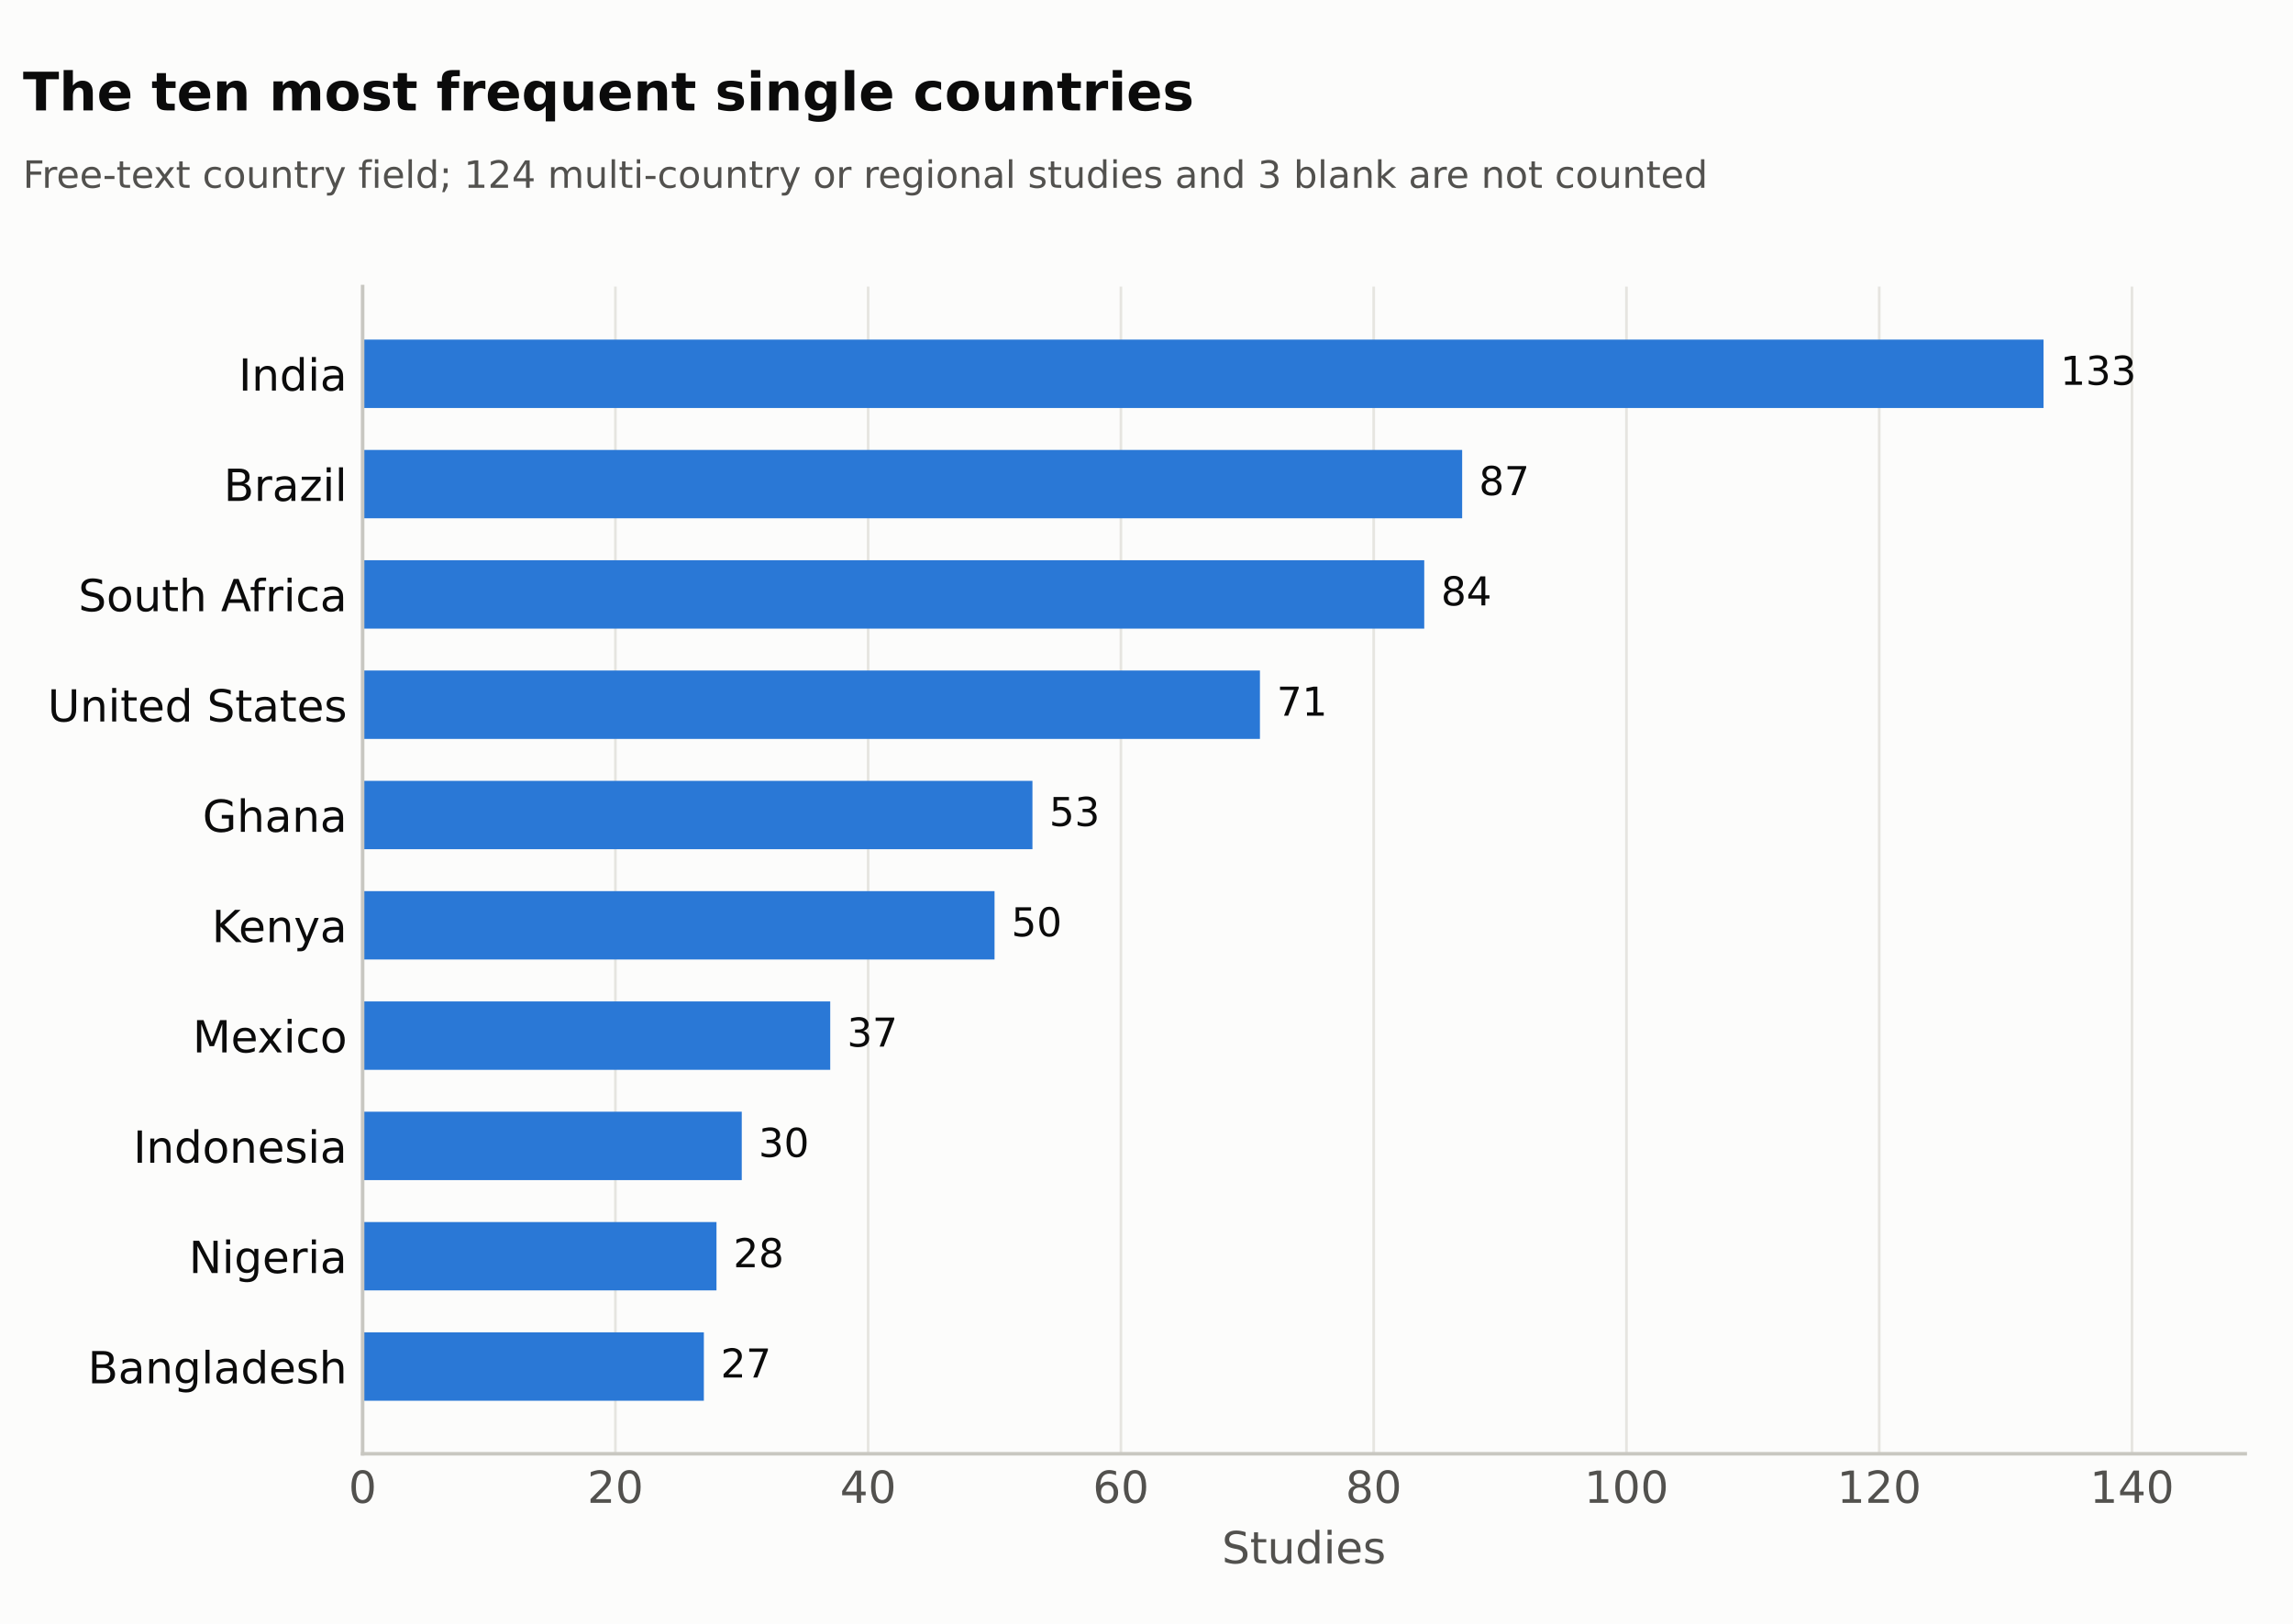
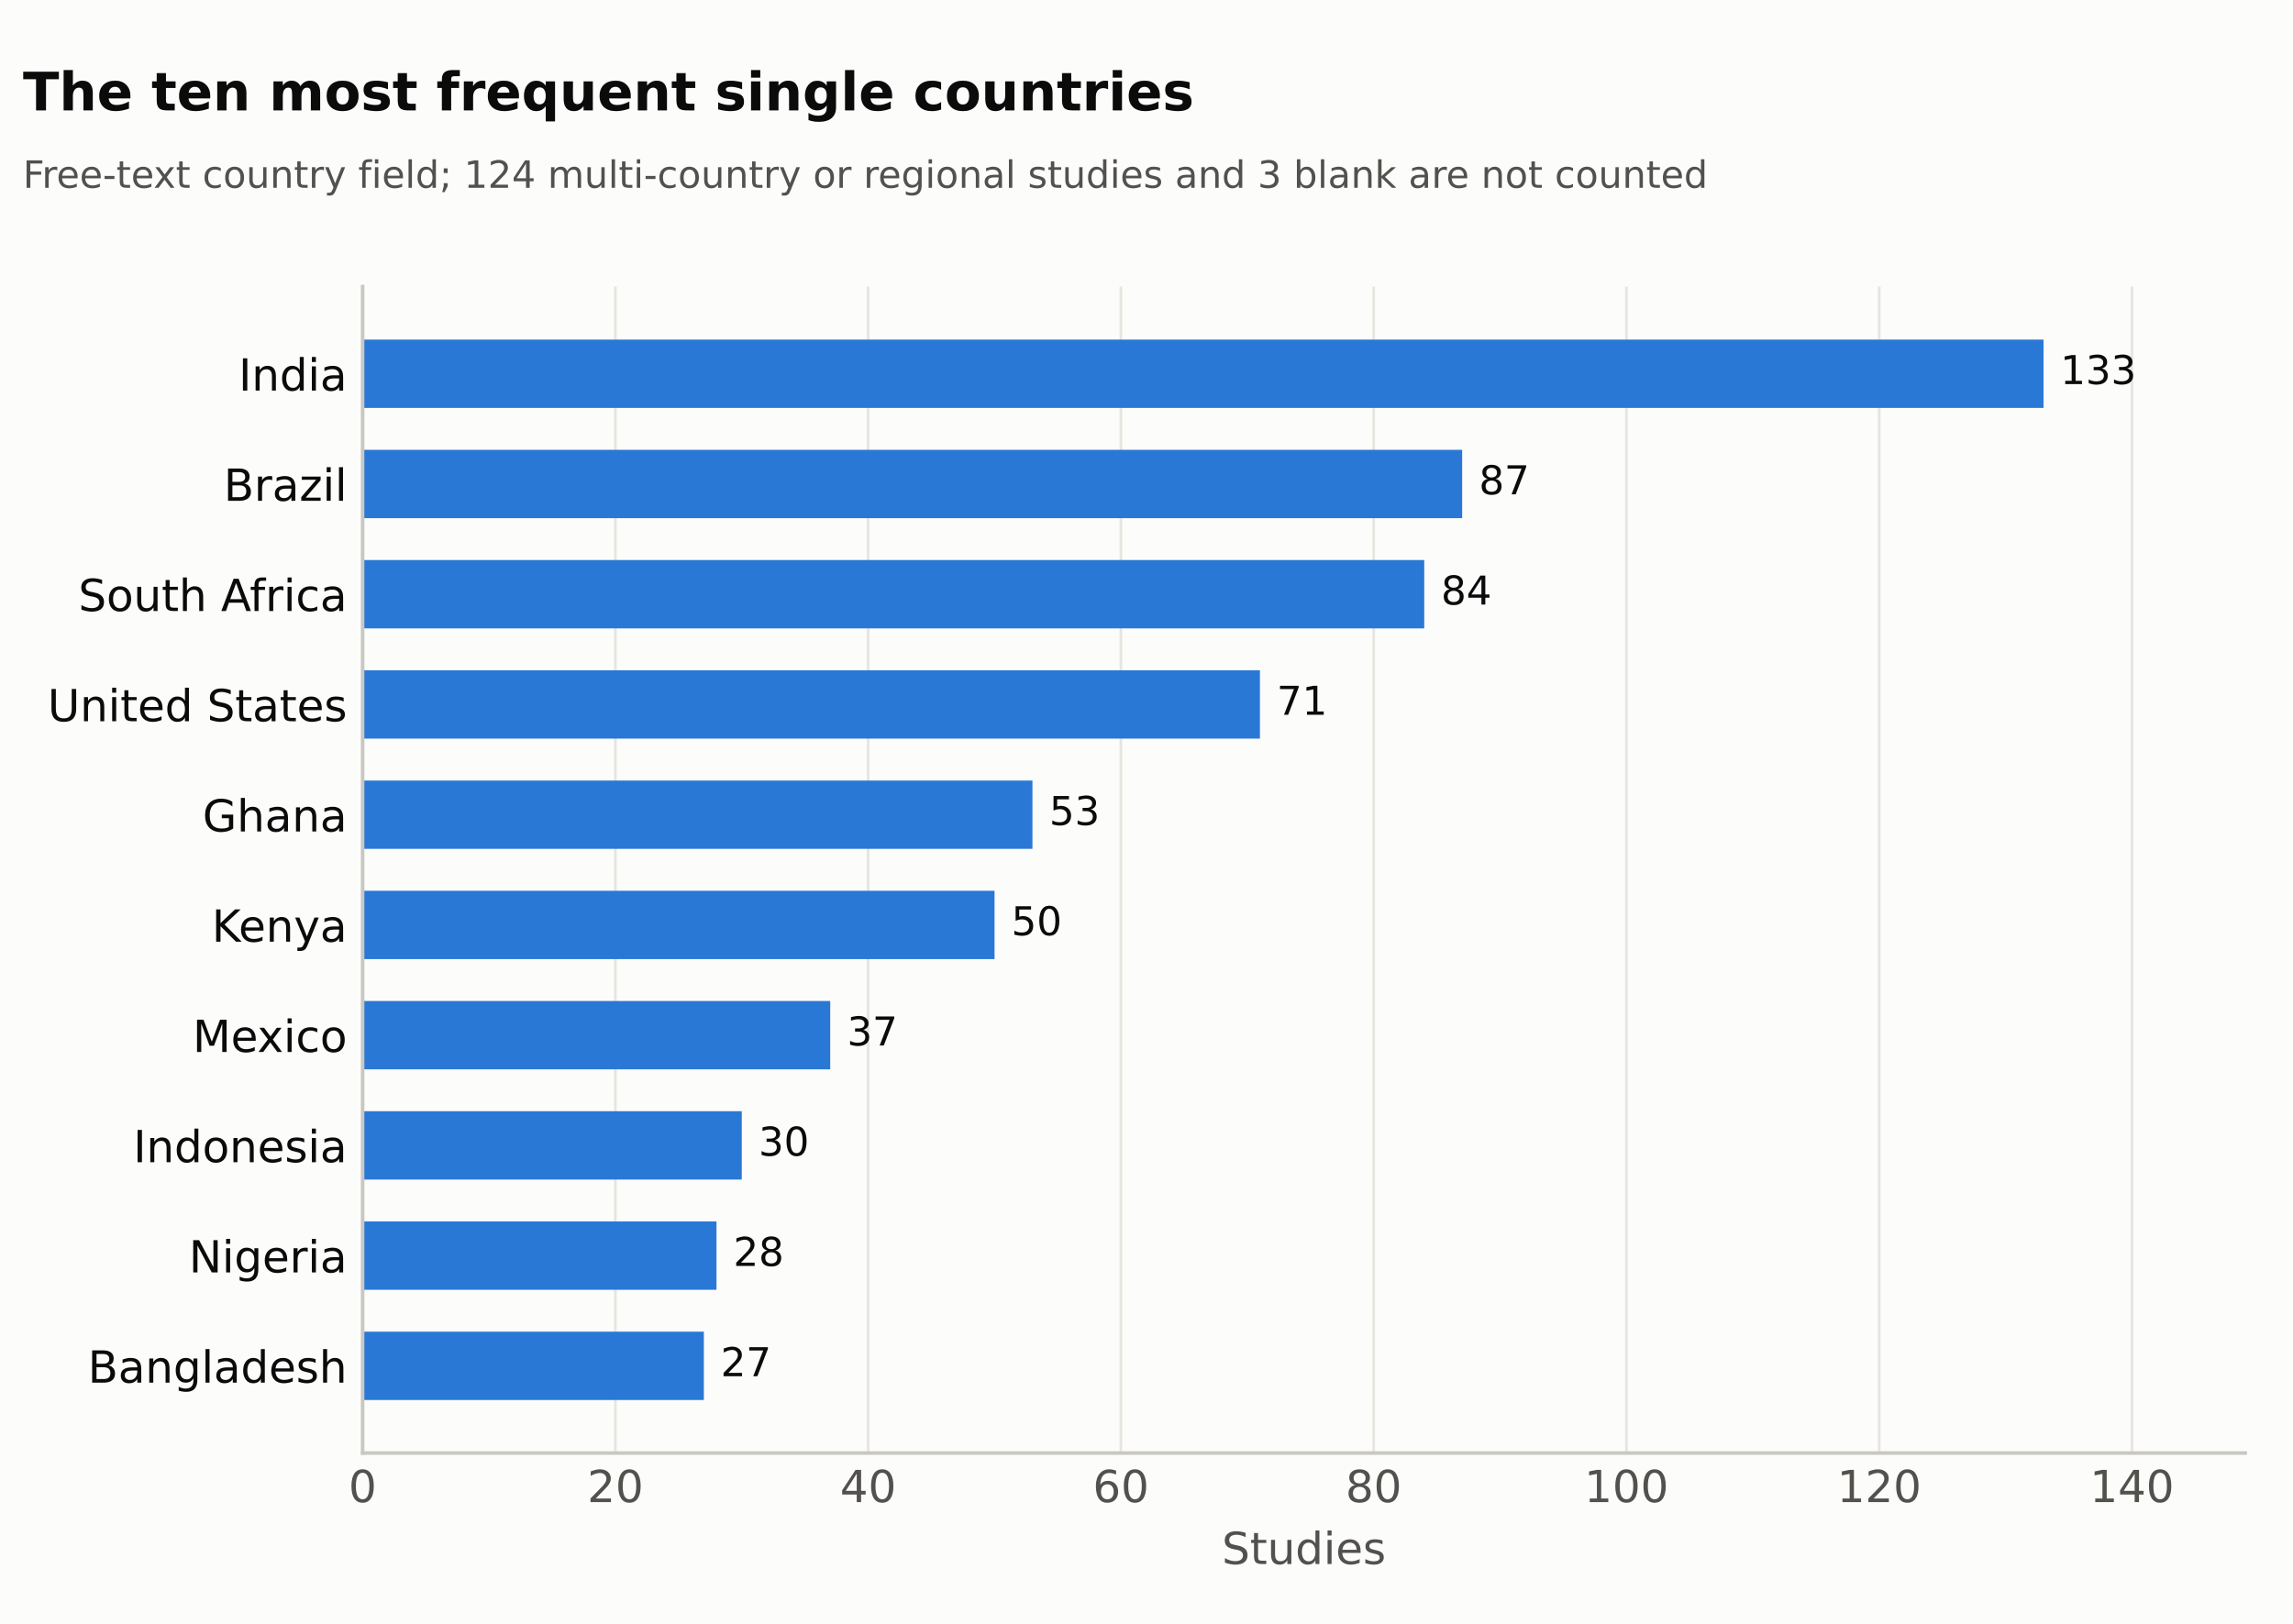
<svg xmlns="http://www.w3.org/2000/svg" width="518.4pt" height="367.2pt" viewBox="0 0 518.4 367.2" version="1.1">
  <defs>
    <style type="text/css">*{stroke-linejoin: round; stroke-linecap: butt}</style>
  </defs>
  <g id="figure_1">
    <g id="patch_1">
      <path d="M 0 367.2  L 518.4 367.2  L 518.4 0  L 0 0  z " style="fill: #fcfcfb" />
    </g>
    <g id="axes_1">
      <g id="patch_2">
-         <path d="M 81.98 328.74  L 507.6 328.74  L 507.6 64.8  L 81.98 64.8  z " style="fill: #fcfcfb" />
+         <path d="M 81.98 328.578  L 507.6 328.578  L 507.6 64.8  L 81.98 64.8  z " style="fill: #fcfcfb" />
      </g>
      <g id="matplotlib.axis_1">
        <g id="xtick_1">
          <g id="line2d_1">
-             <path d="M 81.98 328.74  L 81.98 64.8  " clip-path="url(#pa4ba9248f6)" style="fill: none; stroke: #e6e5e0; stroke-width: 0.6; stroke-linecap: square" />
+             <path d="M 81.98 328.578  L 81.98 64.8  " clip-path="url(#p119265ada1)" style="fill: none; stroke: #e6e5e0; stroke-width: 0.6; stroke-linecap: square" />
          </g>
          <g id="line2d_2" />
          <g id="text_1">
-             <text style="font-size: 10px; font-family: 'DejaVu Sans', 'Bitstream Vera Sans', 'Computer Modern Sans Serif', 'Lucida Grande', 'Verdana', 'Geneva', 'Lucid', 'Arial', 'Helvetica', 'Avant Garde', sans-serif; text-anchor: middle; fill: #52514e" x="81.98" y="339.838" transform="rotate(-0 81.98 339.8384)">0</text>
+             <text style="font-size: 10px; font-family: 'DejaVu Sans', 'Bitstream Vera Sans', 'Computer Modern Sans Serif', 'Lucida Grande', 'Verdana', 'Geneva', 'Lucid', 'Arial', 'Helvetica', 'Avant Garde', sans-serif; text-anchor: middle; fill: #52514e" x="81.98" y="339.675" transform="rotate(-0 81.98 339.6753)">0</text>
          </g>
        </g>
        <g id="xtick_2">
          <g id="line2d_3">
-             <path d="M 139.126 328.74  L 139.126 64.8  " clip-path="url(#pa4ba9248f6)" style="fill: none; stroke: #e6e5e0; stroke-width: 0.6; stroke-linecap: square" />
+             <path d="M 139.126 328.578  L 139.126 64.8  " clip-path="url(#p119265ada1)" style="fill: none; stroke: #e6e5e0; stroke-width: 0.6; stroke-linecap: square" />
          </g>
          <g id="line2d_4" />
          <g id="text_2">
-             <text style="font-size: 10px; font-family: 'DejaVu Sans', 'Bitstream Vera Sans', 'Computer Modern Sans Serif', 'Lucida Grande', 'Verdana', 'Geneva', 'Lucid', 'Arial', 'Helvetica', 'Avant Garde', sans-serif; text-anchor: middle; fill: #52514e" x="139.126" y="339.838" transform="rotate(-0 139.1255 339.8384)">20</text>
+             <text style="font-size: 10px; font-family: 'DejaVu Sans', 'Bitstream Vera Sans', 'Computer Modern Sans Serif', 'Lucida Grande', 'Verdana', 'Geneva', 'Lucid', 'Arial', 'Helvetica', 'Avant Garde', sans-serif; text-anchor: middle; fill: #52514e" x="139.126" y="339.675" transform="rotate(-0 139.1255 339.6753)">20</text>
          </g>
        </g>
        <g id="xtick_3">
          <g id="line2d_5">
-             <path d="M 196.271 328.74  L 196.271 64.8  " clip-path="url(#pa4ba9248f6)" style="fill: none; stroke: #e6e5e0; stroke-width: 0.6; stroke-linecap: square" />
+             <path d="M 196.271 328.578  L 196.271 64.8  " clip-path="url(#p119265ada1)" style="fill: none; stroke: #e6e5e0; stroke-width: 0.6; stroke-linecap: square" />
          </g>
          <g id="line2d_6" />
          <g id="text_3">
-             <text style="font-size: 10px; font-family: 'DejaVu Sans', 'Bitstream Vera Sans', 'Computer Modern Sans Serif', 'Lucida Grande', 'Verdana', 'Geneva', 'Lucid', 'Arial', 'Helvetica', 'Avant Garde', sans-serif; text-anchor: middle; fill: #52514e" x="196.271" y="339.838" transform="rotate(-0 196.2711 339.8384)">40</text>
+             <text style="font-size: 10px; font-family: 'DejaVu Sans', 'Bitstream Vera Sans', 'Computer Modern Sans Serif', 'Lucida Grande', 'Verdana', 'Geneva', 'Lucid', 'Arial', 'Helvetica', 'Avant Garde', sans-serif; text-anchor: middle; fill: #52514e" x="196.271" y="339.675" transform="rotate(-0 196.2711 339.6753)">40</text>
          </g>
        </g>
        <g id="xtick_4">
          <g id="line2d_7">
-             <path d="M 253.417 328.74  L 253.417 64.8  " clip-path="url(#pa4ba9248f6)" style="fill: none; stroke: #e6e5e0; stroke-width: 0.6; stroke-linecap: square" />
+             <path d="M 253.417 328.578  L 253.417 64.8  " clip-path="url(#p119265ada1)" style="fill: none; stroke: #e6e5e0; stroke-width: 0.6; stroke-linecap: square" />
          </g>
          <g id="line2d_8" />
          <g id="text_4">
-             <text style="font-size: 10px; font-family: 'DejaVu Sans', 'Bitstream Vera Sans', 'Computer Modern Sans Serif', 'Lucida Grande', 'Verdana', 'Geneva', 'Lucid', 'Arial', 'Helvetica', 'Avant Garde', sans-serif; text-anchor: middle; fill: #52514e" x="253.417" y="339.838" transform="rotate(-0 253.4166 339.8384)">60</text>
+             <text style="font-size: 10px; font-family: 'DejaVu Sans', 'Bitstream Vera Sans', 'Computer Modern Sans Serif', 'Lucida Grande', 'Verdana', 'Geneva', 'Lucid', 'Arial', 'Helvetica', 'Avant Garde', sans-serif; text-anchor: middle; fill: #52514e" x="253.417" y="339.675" transform="rotate(-0 253.4166 339.6753)">60</text>
          </g>
        </g>
        <g id="xtick_5">
          <g id="line2d_9">
-             <path d="M 310.562 328.74  L 310.562 64.8  " clip-path="url(#pa4ba9248f6)" style="fill: none; stroke: #e6e5e0; stroke-width: 0.6; stroke-linecap: square" />
+             <path d="M 310.562 328.578  L 310.562 64.8  " clip-path="url(#p119265ada1)" style="fill: none; stroke: #e6e5e0; stroke-width: 0.6; stroke-linecap: square" />
          </g>
          <g id="line2d_10" />
          <g id="text_5">
-             <text style="font-size: 10px; font-family: 'DejaVu Sans', 'Bitstream Vera Sans', 'Computer Modern Sans Serif', 'Lucida Grande', 'Verdana', 'Geneva', 'Lucid', 'Arial', 'Helvetica', 'Avant Garde', sans-serif; text-anchor: middle; fill: #52514e" x="310.562" y="339.838" transform="rotate(-0 310.5622 339.8384)">80</text>
+             <text style="font-size: 10px; font-family: 'DejaVu Sans', 'Bitstream Vera Sans', 'Computer Modern Sans Serif', 'Lucida Grande', 'Verdana', 'Geneva', 'Lucid', 'Arial', 'Helvetica', 'Avant Garde', sans-serif; text-anchor: middle; fill: #52514e" x="310.562" y="339.675" transform="rotate(-0 310.5622 339.6753)">80</text>
          </g>
        </g>
        <g id="xtick_6">
          <g id="line2d_11">
-             <path d="M 367.708 328.74  L 367.708 64.8  " clip-path="url(#pa4ba9248f6)" style="fill: none; stroke: #e6e5e0; stroke-width: 0.6; stroke-linecap: square" />
+             <path d="M 367.708 328.578  L 367.708 64.8  " clip-path="url(#p119265ada1)" style="fill: none; stroke: #e6e5e0; stroke-width: 0.6; stroke-linecap: square" />
          </g>
          <g id="line2d_12" />
          <g id="text_6">
-             <text style="font-size: 10px; font-family: 'DejaVu Sans', 'Bitstream Vera Sans', 'Computer Modern Sans Serif', 'Lucida Grande', 'Verdana', 'Geneva', 'Lucid', 'Arial', 'Helvetica', 'Avant Garde', sans-serif; text-anchor: middle; fill: #52514e" x="367.708" y="339.838" transform="rotate(-0 367.7077 339.8384)">100</text>
+             <text style="font-size: 10px; font-family: 'DejaVu Sans', 'Bitstream Vera Sans', 'Computer Modern Sans Serif', 'Lucida Grande', 'Verdana', 'Geneva', 'Lucid', 'Arial', 'Helvetica', 'Avant Garde', sans-serif; text-anchor: middle; fill: #52514e" x="367.708" y="339.675" transform="rotate(-0 367.7077 339.6753)">100</text>
          </g>
        </g>
        <g id="xtick_7">
          <g id="line2d_13">
-             <path d="M 424.853 328.74  L 424.853 64.8  " clip-path="url(#pa4ba9248f6)" style="fill: none; stroke: #e6e5e0; stroke-width: 0.6; stroke-linecap: square" />
+             <path d="M 424.853 328.578  L 424.853 64.8  " clip-path="url(#p119265ada1)" style="fill: none; stroke: #e6e5e0; stroke-width: 0.6; stroke-linecap: square" />
          </g>
          <g id="line2d_14" />
          <g id="text_7">
-             <text style="font-size: 10px; font-family: 'DejaVu Sans', 'Bitstream Vera Sans', 'Computer Modern Sans Serif', 'Lucida Grande', 'Verdana', 'Geneva', 'Lucid', 'Arial', 'Helvetica', 'Avant Garde', sans-serif; text-anchor: middle; fill: #52514e" x="424.853" y="339.838" transform="rotate(-0 424.8533 339.8384)">120</text>
+             <text style="font-size: 10px; font-family: 'DejaVu Sans', 'Bitstream Vera Sans', 'Computer Modern Sans Serif', 'Lucida Grande', 'Verdana', 'Geneva', 'Lucid', 'Arial', 'Helvetica', 'Avant Garde', sans-serif; text-anchor: middle; fill: #52514e" x="424.853" y="339.675" transform="rotate(-0 424.8533 339.6753)">120</text>
          </g>
        </g>
        <g id="xtick_8">
          <g id="line2d_15">
-             <path d="M 481.999 328.74  L 481.999 64.8  " clip-path="url(#pa4ba9248f6)" style="fill: none; stroke: #e6e5e0; stroke-width: 0.6; stroke-linecap: square" />
+             <path d="M 481.999 328.578  L 481.999 64.8  " clip-path="url(#p119265ada1)" style="fill: none; stroke: #e6e5e0; stroke-width: 0.6; stroke-linecap: square" />
          </g>
          <g id="line2d_16" />
          <g id="text_8">
-             <text style="font-size: 10px; font-family: 'DejaVu Sans', 'Bitstream Vera Sans', 'Computer Modern Sans Serif', 'Lucida Grande', 'Verdana', 'Geneva', 'Lucid', 'Arial', 'Helvetica', 'Avant Garde', sans-serif; text-anchor: middle; fill: #52514e" x="481.999" y="339.838" transform="rotate(-0 481.9988 339.8384)">140</text>
+             <text style="font-size: 10px; font-family: 'DejaVu Sans', 'Bitstream Vera Sans', 'Computer Modern Sans Serif', 'Lucida Grande', 'Verdana', 'Geneva', 'Lucid', 'Arial', 'Helvetica', 'Avant Garde', sans-serif; text-anchor: middle; fill: #52514e" x="481.999" y="339.675" transform="rotate(-0 481.9988 339.6753)">140</text>
          </g>
        </g>
        <g id="text_9">
-           <text style="font-size: 10px; font-family: 'DejaVu Sans', 'Bitstream Vera Sans', 'Computer Modern Sans Serif', 'Lucida Grande', 'Verdana', 'Geneva', 'Lucid', 'Arial', 'Helvetica', 'Avant Garde', sans-serif; text-anchor: middle; fill: #52514e" x="294.79" y="353.517" transform="rotate(-0 294.79 353.5166)">Studies</text>
+           <text style="font-size: 10px; font-family: 'DejaVu Sans', 'Bitstream Vera Sans', 'Computer Modern Sans Serif', 'Lucida Grande', 'Verdana', 'Geneva', 'Lucid', 'Arial', 'Helvetica', 'Avant Garde', sans-serif; text-anchor: middle; fill: #52514e" x="294.79" y="353.676" transform="rotate(-0 294.79 353.6761)">Studies</text>
        </g>
      </g>
      <g id="matplotlib.axis_2">
        <g id="ytick_1">
          <g id="line2d_17" />
          <g id="text_10">
-             <text style="font-size: 10px; font-family: 'DejaVu Sans', 'Bitstream Vera Sans', 'Computer Modern Sans Serif', 'Lucida Grande', 'Verdana', 'Geneva', 'Lucid', 'Arial', 'Helvetica', 'Avant Garde', sans-serif; text-anchor: end; fill: #0b0b0b" x="78.48" y="88.329" transform="rotate(-0 78.48 88.32862)">India</text>
+             <text style="font-size: 10px; font-family: 'DejaVu Sans', 'Bitstream Vera Sans', 'Computer Modern Sans Serif', 'Lucida Grande', 'Verdana', 'Geneva', 'Lucid', 'Arial', 'Helvetica', 'Avant Garde', sans-serif; text-anchor: end; fill: #0b0b0b" x="78.48" y="88.316" transform="rotate(-0 78.48 88.31649)">India</text>
          </g>
        </g>
        <g id="ytick_2">
          <g id="line2d_18" />
          <g id="text_11">
-             <text style="font-size: 10px; font-family: 'DejaVu Sans', 'Bitstream Vera Sans', 'Computer Modern Sans Serif', 'Lucida Grande', 'Verdana', 'Geneva', 'Lucid', 'Arial', 'Helvetica', 'Avant Garde', sans-serif; text-anchor: end; fill: #0b0b0b" x="78.48" y="113.271" transform="rotate(-0 78.48 113.271)">Brazil</text>
+             <text style="font-size: 10px; font-family: 'DejaVu Sans', 'Bitstream Vera Sans', 'Computer Modern Sans Serif', 'Lucida Grande', 'Verdana', 'Geneva', 'Lucid', 'Arial', 'Helvetica', 'Avant Garde', sans-serif; text-anchor: end; fill: #0b0b0b" x="78.48" y="113.243" transform="rotate(-0 78.48 113.2435)">Brazil</text>
          </g>
        </g>
        <g id="ytick_3">
          <g id="line2d_19" />
          <g id="text_12">
-             <text style="font-size: 10px; font-family: 'DejaVu Sans', 'Bitstream Vera Sans', 'Computer Modern Sans Serif', 'Lucida Grande', 'Verdana', 'Geneva', 'Lucid', 'Arial', 'Helvetica', 'Avant Garde', sans-serif; text-anchor: end; fill: #0b0b0b" x="78.48" y="138.213" transform="rotate(-0 78.48 138.2133)">South Africa</text>
+             <text style="font-size: 10px; font-family: 'DejaVu Sans', 'Bitstream Vera Sans', 'Computer Modern Sans Serif', 'Lucida Grande', 'Verdana', 'Geneva', 'Lucid', 'Arial', 'Helvetica', 'Avant Garde', sans-serif; text-anchor: end; fill: #0b0b0b" x="78.48" y="138.171" transform="rotate(-0 78.48 138.1705)">South Africa</text>
          </g>
        </g>
        <g id="ytick_4">
          <g id="line2d_20" />
          <g id="text_13">
-             <text style="font-size: 10px; font-family: 'DejaVu Sans', 'Bitstream Vera Sans', 'Computer Modern Sans Serif', 'Lucida Grande', 'Verdana', 'Geneva', 'Lucid', 'Arial', 'Helvetica', 'Avant Garde', sans-serif; text-anchor: end; fill: #0b0b0b" x="78.48" y="163.156" transform="rotate(-0 78.48 163.1557)">United States</text>
+             <text style="font-size: 10px; font-family: 'DejaVu Sans', 'Bitstream Vera Sans', 'Computer Modern Sans Serif', 'Lucida Grande', 'Verdana', 'Geneva', 'Lucid', 'Arial', 'Helvetica', 'Avant Garde', sans-serif; text-anchor: end; fill: #0b0b0b" x="78.48" y="163.098" transform="rotate(-0 78.48 163.0975)">United States</text>
          </g>
        </g>
        <g id="ytick_5">
          <g id="line2d_21" />
          <g id="text_14">
-             <text style="font-size: 10px; font-family: 'DejaVu Sans', 'Bitstream Vera Sans', 'Computer Modern Sans Serif', 'Lucida Grande', 'Verdana', 'Geneva', 'Lucid', 'Arial', 'Helvetica', 'Avant Garde', sans-serif; text-anchor: end; fill: #0b0b0b" x="78.48" y="188.098" transform="rotate(-0 78.48 188.098)">Ghana</text>
+             <text style="font-size: 10px; font-family: 'DejaVu Sans', 'Bitstream Vera Sans', 'Computer Modern Sans Serif', 'Lucida Grande', 'Verdana', 'Geneva', 'Lucid', 'Arial', 'Helvetica', 'Avant Garde', sans-serif; text-anchor: end; fill: #0b0b0b" x="78.48" y="188.025" transform="rotate(-0 78.48 188.0245)">Ghana</text>
          </g>
        </g>
        <g id="ytick_6">
          <g id="line2d_22" />
          <g id="text_15">
-             <text style="font-size: 10px; font-family: 'DejaVu Sans', 'Bitstream Vera Sans', 'Computer Modern Sans Serif', 'Lucida Grande', 'Verdana', 'Geneva', 'Lucid', 'Arial', 'Helvetica', 'Avant Garde', sans-serif; text-anchor: end; fill: #0b0b0b" x="78.48" y="213.04" transform="rotate(-0 78.48 213.0404)">Kenya</text>
+             <text style="font-size: 10px; font-family: 'DejaVu Sans', 'Bitstream Vera Sans', 'Computer Modern Sans Serif', 'Lucida Grande', 'Verdana', 'Geneva', 'Lucid', 'Arial', 'Helvetica', 'Avant Garde', sans-serif; text-anchor: end; fill: #0b0b0b" x="78.48" y="212.951" transform="rotate(-0 78.48 212.9512)">Kenya</text>
          </g>
        </g>
        <g id="ytick_7">
          <g id="line2d_23" />
          <g id="text_16">
-             <text style="font-size: 10px; font-family: 'DejaVu Sans', 'Bitstream Vera Sans', 'Computer Modern Sans Serif', 'Lucida Grande', 'Verdana', 'Geneva', 'Lucid', 'Arial', 'Helvetica', 'Avant Garde', sans-serif; text-anchor: end; fill: #0b0b0b" x="78.48" y="237.983" transform="rotate(-0 78.48 237.9828)">Mexico</text>
+             <text style="font-size: 10px; font-family: 'DejaVu Sans', 'Bitstream Vera Sans', 'Computer Modern Sans Serif', 'Lucida Grande', 'Verdana', 'Geneva', 'Lucid', 'Arial', 'Helvetica', 'Avant Garde', sans-serif; text-anchor: end; fill: #0b0b0b" x="78.48" y="237.879" transform="rotate(-0 78.48 237.8786)">Mexico</text>
          </g>
        </g>
        <g id="ytick_8">
          <g id="line2d_24" />
          <g id="text_17">
-             <text style="font-size: 10px; font-family: 'DejaVu Sans', 'Bitstream Vera Sans', 'Computer Modern Sans Serif', 'Lucida Grande', 'Verdana', 'Geneva', 'Lucid', 'Arial', 'Helvetica', 'Avant Garde', sans-serif; text-anchor: end; fill: #0b0b0b" x="78.48" y="262.925" transform="rotate(-0 78.48 262.9251)">Indonesia</text>
+             <text style="font-size: 10px; font-family: 'DejaVu Sans', 'Bitstream Vera Sans', 'Computer Modern Sans Serif', 'Lucida Grande', 'Verdana', 'Geneva', 'Lucid', 'Arial', 'Helvetica', 'Avant Garde', sans-serif; text-anchor: end; fill: #0b0b0b" x="78.48" y="262.806" transform="rotate(-0 78.48 262.8056)">Indonesia</text>
          </g>
        </g>
        <g id="ytick_9">
          <g id="line2d_25" />
          <g id="text_18">
-             <text style="font-size: 10px; font-family: 'DejaVu Sans', 'Bitstream Vera Sans', 'Computer Modern Sans Serif', 'Lucida Grande', 'Verdana', 'Geneva', 'Lucid', 'Arial', 'Helvetica', 'Avant Garde', sans-serif; text-anchor: end; fill: #0b0b0b" x="78.48" y="287.867" transform="rotate(-0 78.48 287.8675)">Nigeria</text>
+             <text style="font-size: 10px; font-family: 'DejaVu Sans', 'Bitstream Vera Sans', 'Computer Modern Sans Serif', 'Lucida Grande', 'Verdana', 'Geneva', 'Lucid', 'Arial', 'Helvetica', 'Avant Garde', sans-serif; text-anchor: end; fill: #0b0b0b" x="78.48" y="287.733" transform="rotate(-0 78.48 287.7326)">Nigeria</text>
          </g>
        </g>
        <g id="ytick_10">
          <g id="line2d_26" />
          <g id="text_19">
-             <text style="font-size: 10px; font-family: 'DejaVu Sans', 'Bitstream Vera Sans', 'Computer Modern Sans Serif', 'Lucida Grande', 'Verdana', 'Geneva', 'Lucid', 'Arial', 'Helvetica', 'Avant Garde', sans-serif; text-anchor: end; fill: #0b0b0b" x="78.48" y="312.81" transform="rotate(-0 78.48 312.8098)">Bangladesh</text>
+             <text style="font-size: 10px; font-family: 'DejaVu Sans', 'Bitstream Vera Sans', 'Computer Modern Sans Serif', 'Lucida Grande', 'Verdana', 'Geneva', 'Lucid', 'Arial', 'Helvetica', 'Avant Garde', sans-serif; text-anchor: end; fill: #0b0b0b" x="78.48" y="312.66" transform="rotate(-0 78.48 312.6596)">Bangladesh</text>
          </g>
        </g>
      </g>
      <g id="patch_3">
-         <path d="M 81.98 76.797  L 461.998 76.797  L 461.998 92.262  L 81.98 92.262  z " clip-path="url(#pa4ba9248f6)" style="fill: #2a78d6" />
+         <path d="M 81.98 76.79  L 461.998 76.79  L 461.998 92.245  L 81.98 92.245  z " clip-path="url(#p119265ada1)" style="fill: #2a78d6" />
      </g>
      <g id="patch_4">
-         <path d="M 81.98 101.74  L 330.563 101.74  L 330.563 117.204  L 81.98 117.204  z " clip-path="url(#pa4ba9248f6)" style="fill: #2a78d6" />
+         <path d="M 81.98 101.717  L 330.563 101.717  L 330.563 117.172  L 81.98 117.172  z " clip-path="url(#p119265ada1)" style="fill: #2a78d6" />
      </g>
      <g id="patch_5">
-         <path d="M 81.98 126.682  L 321.991 126.682  L 321.991 142.146  L 81.98 142.146  z " clip-path="url(#pa4ba9248f6)" style="fill: #2a78d6" />
+         <path d="M 81.98 126.644  L 321.991 126.644  L 321.991 142.099  L 81.98 142.099  z " clip-path="url(#p119265ada1)" style="fill: #2a78d6" />
      </g>
      <g id="patch_6">
-         <path d="M 81.98 151.624  L 284.847 151.624  L 284.847 167.089  L 81.98 167.089  z " clip-path="url(#pa4ba9248f6)" style="fill: #2a78d6" />
+         <path d="M 81.98 151.571  L 284.847 151.571  L 284.847 167.026  L 81.98 167.026  z " clip-path="url(#p119265ada1)" style="fill: #2a78d6" />
      </g>
      <g id="patch_7">
-         <path d="M 81.98 176.567  L 233.416 176.567  L 233.416 192.031  L 81.98 192.031  z " clip-path="url(#pa4ba9248f6)" style="fill: #2a78d6" />
+         <path d="M 81.98 176.498  L 233.416 176.498  L 233.416 191.953  L 81.98 191.953  z " clip-path="url(#p119265ada1)" style="fill: #2a78d6" />
      </g>
      <g id="patch_8">
-         <path d="M 81.98 201.509  L 224.844 201.509  L 224.844 216.973  L 81.98 216.973  z " clip-path="url(#pa4ba9248f6)" style="fill: #2a78d6" />
+         <path d="M 81.98 201.425  L 224.844 201.425  L 224.844 216.88  L 81.98 216.88  z " clip-path="url(#p119265ada1)" style="fill: #2a78d6" />
      </g>
      <g id="patch_9">
-         <path d="M 81.98 226.451  L 187.699 226.451  L 187.699 241.916  L 81.98 241.916  z " clip-path="url(#pa4ba9248f6)" style="fill: #2a78d6" />
+         <path d="M 81.98 226.352  L 187.699 226.352  L 187.699 241.807  L 81.98 241.807  z " clip-path="url(#p119265ada1)" style="fill: #2a78d6" />
      </g>
      <g id="patch_10">
-         <path d="M 81.98 251.394  L 167.698 251.394  L 167.698 266.858  L 81.98 266.858  z " clip-path="url(#pa4ba9248f6)" style="fill: #2a78d6" />
+         <path d="M 81.98 251.279  L 167.698 251.279  L 167.698 266.734  L 81.98 266.734  z " clip-path="url(#p119265ada1)" style="fill: #2a78d6" />
      </g>
      <g id="patch_11">
-         <path d="M 81.98 276.336  L 161.984 276.336  L 161.984 291.8  L 81.98 291.8  z " clip-path="url(#pa4ba9248f6)" style="fill: #2a78d6" />
+         <path d="M 81.98 276.206  L 161.984 276.206  L 161.984 291.661  L 81.98 291.661  z " clip-path="url(#p119265ada1)" style="fill: #2a78d6" />
      </g>
      <g id="patch_12">
-         <path d="M 81.98 301.278  L 159.126 301.278  L 159.126 316.743  L 81.98 316.743  z " clip-path="url(#pa4ba9248f6)" style="fill: #2a78d6" />
+         <path d="M 81.98 301.133  L 159.126 301.133  L 159.126 316.588  L 81.98 316.588  z " clip-path="url(#p119265ada1)" style="fill: #2a78d6" />
      </g>
      <g id="patch_13">
-         <path d="M 81.98 328.74  L 81.98 64.8  " style="fill: none; stroke: #c8c7c1; stroke-width: 0.8; stroke-linejoin: miter; stroke-linecap: square" />
+         <path d="M 81.98 328.578  L 81.98 64.8  " style="fill: none; stroke: #c8c7c1; stroke-width: 0.8; stroke-linejoin: miter; stroke-linecap: square" />
      </g>
      <g id="patch_14">
-         <path d="M 81.98 328.74  L 507.6 328.74  " style="fill: none; stroke: #c8c7c1; stroke-width: 0.8; stroke-linejoin: miter; stroke-linecap: square" />
+         <path d="M 81.98 328.578  L 507.6 328.578  " style="fill: none; stroke: #c8c7c1; stroke-width: 0.8; stroke-linejoin: miter; stroke-linecap: square" />
      </g>
      <g id="text_20">
-         <text style="font-size: 9px; font-family: 'DejaVu Sans', 'Bitstream Vera Sans', 'Computer Modern Sans Serif', 'Lucida Grande', 'Verdana', 'Geneva', 'Lucid', 'Arial', 'Helvetica', 'Avant Garde', sans-serif; text-anchor: start; fill: #0b0b0b" x="465.798" y="87.013" transform="rotate(-0 465.798 87.01284)">133</text>
+         <text style="font-size: 9px; font-family: 'DejaVu Sans', 'Bitstream Vera Sans', 'Computer Modern Sans Serif', 'Lucida Grande', 'Verdana', 'Geneva', 'Lucid', 'Arial', 'Helvetica', 'Avant Garde', sans-serif; text-anchor: start; fill: #0b0b0b" x="465.798" y="86.855" transform="rotate(-0 465.798 86.85516)">133</text>
      </g>
      <g id="text_21">
-         <text style="font-size: 9px; font-family: 'DejaVu Sans', 'Bitstream Vera Sans', 'Computer Modern Sans Serif', 'Lucida Grande', 'Verdana', 'Geneva', 'Lucid', 'Arial', 'Helvetica', 'Avant Garde', sans-serif; text-anchor: start; fill: #0b0b0b" x="334.363" y="111.955" transform="rotate(-0 334.3633 111.9552)">87</text>
+         <text style="font-size: 9px; font-family: 'DejaVu Sans', 'Bitstream Vera Sans', 'Computer Modern Sans Serif', 'Lucida Grande', 'Verdana', 'Geneva', 'Lucid', 'Arial', 'Helvetica', 'Avant Garde', sans-serif; text-anchor: start; fill: #0b0b0b" x="334.363" y="111.782" transform="rotate(-0 334.3633 111.7822)">87</text>
      </g>
      <g id="text_22">
-         <text style="font-size: 9px; font-family: 'DejaVu Sans', 'Bitstream Vera Sans', 'Computer Modern Sans Serif', 'Lucida Grande', 'Verdana', 'Geneva', 'Lucid', 'Arial', 'Helvetica', 'Avant Garde', sans-serif; text-anchor: start; fill: #0b0b0b" x="325.791" y="136.898" transform="rotate(-0 325.7915 136.8975)">84</text>
+         <text style="font-size: 9px; font-family: 'DejaVu Sans', 'Bitstream Vera Sans', 'Computer Modern Sans Serif', 'Lucida Grande', 'Verdana', 'Geneva', 'Lucid', 'Arial', 'Helvetica', 'Avant Garde', sans-serif; text-anchor: start; fill: #0b0b0b" x="325.791" y="136.709" transform="rotate(-0 325.7915 136.7092)">84</text>
      </g>
      <g id="text_23">
-         <text style="font-size: 9px; font-family: 'DejaVu Sans', 'Bitstream Vera Sans', 'Computer Modern Sans Serif', 'Lucida Grande', 'Verdana', 'Geneva', 'Lucid', 'Arial', 'Helvetica', 'Avant Garde', sans-serif; text-anchor: start; fill: #0b0b0b" x="288.647" y="161.84" transform="rotate(-0 288.6469 161.8399)">71</text>
+         <text style="font-size: 9px; font-family: 'DejaVu Sans', 'Bitstream Vera Sans', 'Computer Modern Sans Serif', 'Lucida Grande', 'Verdana', 'Geneva', 'Lucid', 'Arial', 'Helvetica', 'Avant Garde', sans-serif; text-anchor: start; fill: #0b0b0b" x="288.647" y="161.636" transform="rotate(-0 288.6469 161.6362)">71</text>
      </g>
      <g id="text_24">
-         <text style="font-size: 9px; font-family: 'DejaVu Sans', 'Bitstream Vera Sans', 'Computer Modern Sans Serif', 'Lucida Grande', 'Verdana', 'Geneva', 'Lucid', 'Arial', 'Helvetica', 'Avant Garde', sans-serif; text-anchor: start; fill: #0b0b0b" x="237.216" y="186.782" transform="rotate(-0 237.2159 186.7823)">53</text>
+         <text style="font-size: 9px; font-family: 'DejaVu Sans', 'Bitstream Vera Sans', 'Computer Modern Sans Serif', 'Lucida Grande', 'Verdana', 'Geneva', 'Lucid', 'Arial', 'Helvetica', 'Avant Garde', sans-serif; text-anchor: start; fill: #0b0b0b" x="237.216" y="186.563" transform="rotate(-0 237.2159 186.5632)">53</text>
      </g>
      <g id="text_25">
-         <text style="font-size: 9px; font-family: 'DejaVu Sans', 'Bitstream Vera Sans', 'Computer Modern Sans Serif', 'Lucida Grande', 'Verdana', 'Geneva', 'Lucid', 'Arial', 'Helvetica', 'Avant Garde', sans-serif; text-anchor: start; fill: #0b0b0b" x="228.644" y="211.725" transform="rotate(-0 228.644 211.7246)">50</text>
+         <text style="font-size: 9px; font-family: 'DejaVu Sans', 'Bitstream Vera Sans', 'Computer Modern Sans Serif', 'Lucida Grande', 'Verdana', 'Geneva', 'Lucid', 'Arial', 'Helvetica', 'Avant Garde', sans-serif; text-anchor: start; fill: #0b0b0b" x="228.644" y="211.49" transform="rotate(-0 228.644 211.4902)">50</text>
      </g>
      <g id="text_26">
-         <text style="font-size: 9px; font-family: 'DejaVu Sans', 'Bitstream Vera Sans', 'Computer Modern Sans Serif', 'Lucida Grande', 'Verdana', 'Geneva', 'Lucid', 'Arial', 'Helvetica', 'Avant Garde', sans-serif; text-anchor: start; fill: #0b0b0b" x="191.499" y="236.667" transform="rotate(-0 191.4994 236.667)">37</text>
+         <text style="font-size: 9px; font-family: 'DejaVu Sans', 'Bitstream Vera Sans', 'Computer Modern Sans Serif', 'Lucida Grande', 'Verdana', 'Geneva', 'Lucid', 'Arial', 'Helvetica', 'Avant Garde', sans-serif; text-anchor: start; fill: #0b0b0b" x="191.499" y="236.417" transform="rotate(-0 191.4994 236.4172)">37</text>
      </g>
      <g id="text_27">
-         <text style="font-size: 9px; font-family: 'DejaVu Sans', 'Bitstream Vera Sans', 'Computer Modern Sans Serif', 'Lucida Grande', 'Verdana', 'Geneva', 'Lucid', 'Arial', 'Helvetica', 'Avant Garde', sans-serif; text-anchor: start; fill: #0b0b0b" x="171.498" y="261.609" transform="rotate(-0 171.4985 261.6093)">30</text>
+         <text style="font-size: 9px; font-family: 'DejaVu Sans', 'Bitstream Vera Sans', 'Computer Modern Sans Serif', 'Lucida Grande', 'Verdana', 'Geneva', 'Lucid', 'Arial', 'Helvetica', 'Avant Garde', sans-serif; text-anchor: start; fill: #0b0b0b" x="171.498" y="261.344" transform="rotate(-0 171.4985 261.3443)">30</text>
      </g>
      <g id="text_28">
-         <text style="font-size: 9px; font-family: 'DejaVu Sans', 'Bitstream Vera Sans', 'Computer Modern Sans Serif', 'Lucida Grande', 'Verdana', 'Geneva', 'Lucid', 'Arial', 'Helvetica', 'Avant Garde', sans-serif; text-anchor: start; fill: #0b0b0b" x="165.784" y="286.552" transform="rotate(-0 165.7839 286.5517)">28</text>
+         <text style="font-size: 9px; font-family: 'DejaVu Sans', 'Bitstream Vera Sans', 'Computer Modern Sans Serif', 'Lucida Grande', 'Verdana', 'Geneva', 'Lucid', 'Arial', 'Helvetica', 'Avant Garde', sans-serif; text-anchor: start; fill: #0b0b0b" x="165.784" y="286.271" transform="rotate(-0 165.7839 286.2713)">28</text>
      </g>
      <g id="text_29">
-         <text style="font-size: 9px; font-family: 'DejaVu Sans', 'Bitstream Vera Sans', 'Computer Modern Sans Serif', 'Lucida Grande', 'Verdana', 'Geneva', 'Lucid', 'Arial', 'Helvetica', 'Avant Garde', sans-serif; text-anchor: start; fill: #0b0b0b" x="162.927" y="311.494" transform="rotate(-0 162.9267 311.494)">27</text>
+         <text style="font-size: 9px; font-family: 'DejaVu Sans', 'Bitstream Vera Sans', 'Computer Modern Sans Serif', 'Lucida Grande', 'Verdana', 'Geneva', 'Lucid', 'Arial', 'Helvetica', 'Avant Garde', sans-serif; text-anchor: start; fill: #0b0b0b" x="162.927" y="311.198" transform="rotate(-0 162.9267 311.1983)">27</text>
      </g>
    </g>
    <g id="text_30">
      <text style="font-weight: 700; font-size: 12px; font-family: 'DejaVu Sans', 'Bitstream Vera Sans', 'Computer Modern Sans Serif', 'Lucida Grande', 'Verdana', 'Geneva', 'Lucid', 'Arial', 'Helvetica', 'Avant Garde', sans-serif; text-anchor: start; fill: #0b0b0b" x="5.184" y="24.958" transform="rotate(-0 5.184 24.95812)">The ten most frequent single countries</text>
    </g>
    <g id="text_31">
      <text style="font-size: 8.5px; font-family: 'DejaVu Sans', 'Bitstream Vera Sans', 'Computer Modern Sans Serif', 'Lucida Grande', 'Verdana', 'Geneva', 'Lucid', 'Arial', 'Helvetica', 'Avant Garde', sans-serif; text-anchor: start; fill: #52514e" x="5.184" y="42.459" transform="rotate(-0 5.184 42.45867)">Free-text country field; 124 multi-country or regional studies and 3 blank are not counted</text>
    </g>
  </g>
  <defs>
-     <clipPath id="pa4ba9248f6">
-       <rect x="81.98" y="64.8" width="425.62" height="263.94" />
+     <clipPath id="p119265ada1">
+       <rect x="81.98" y="64.8" width="425.62" height="263.778" />
    </clipPath>
  </defs>
</svg>
